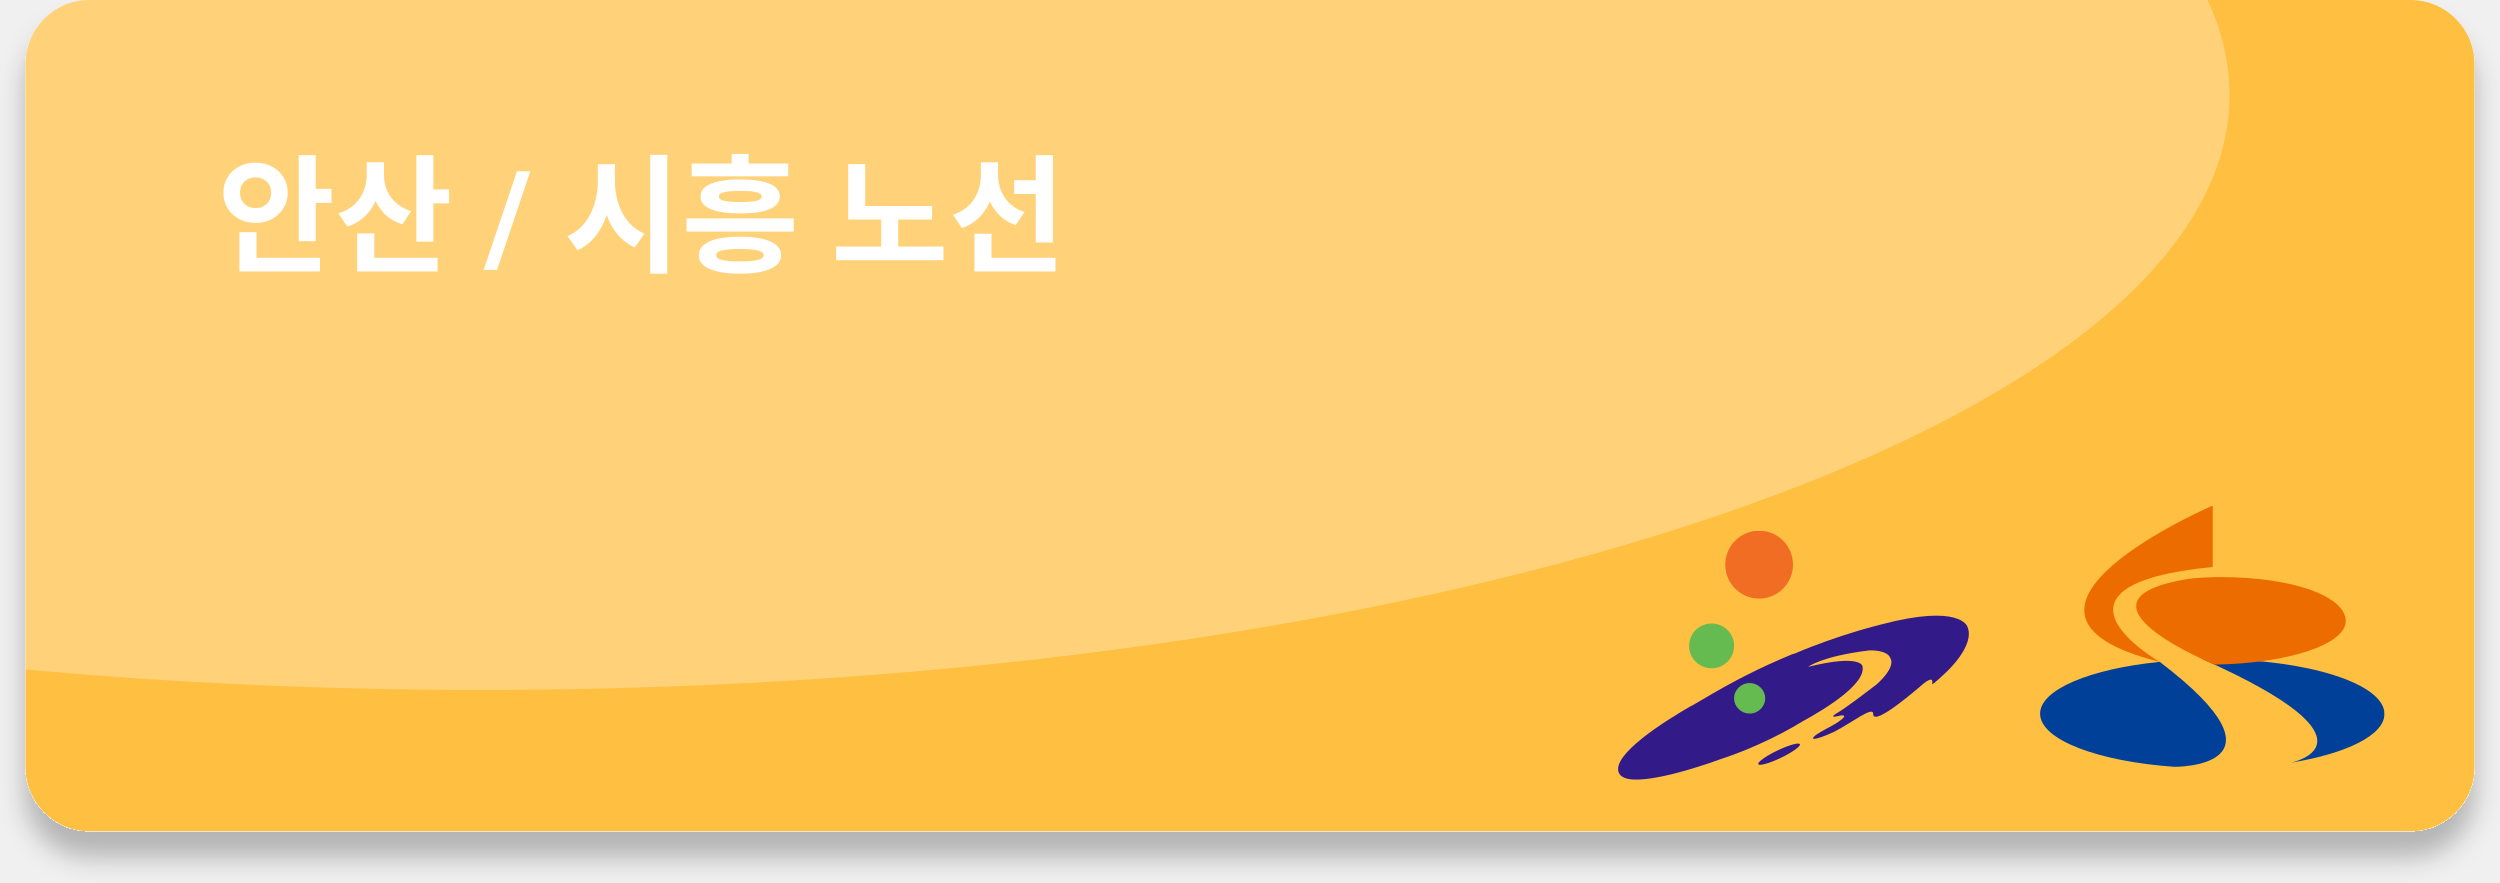
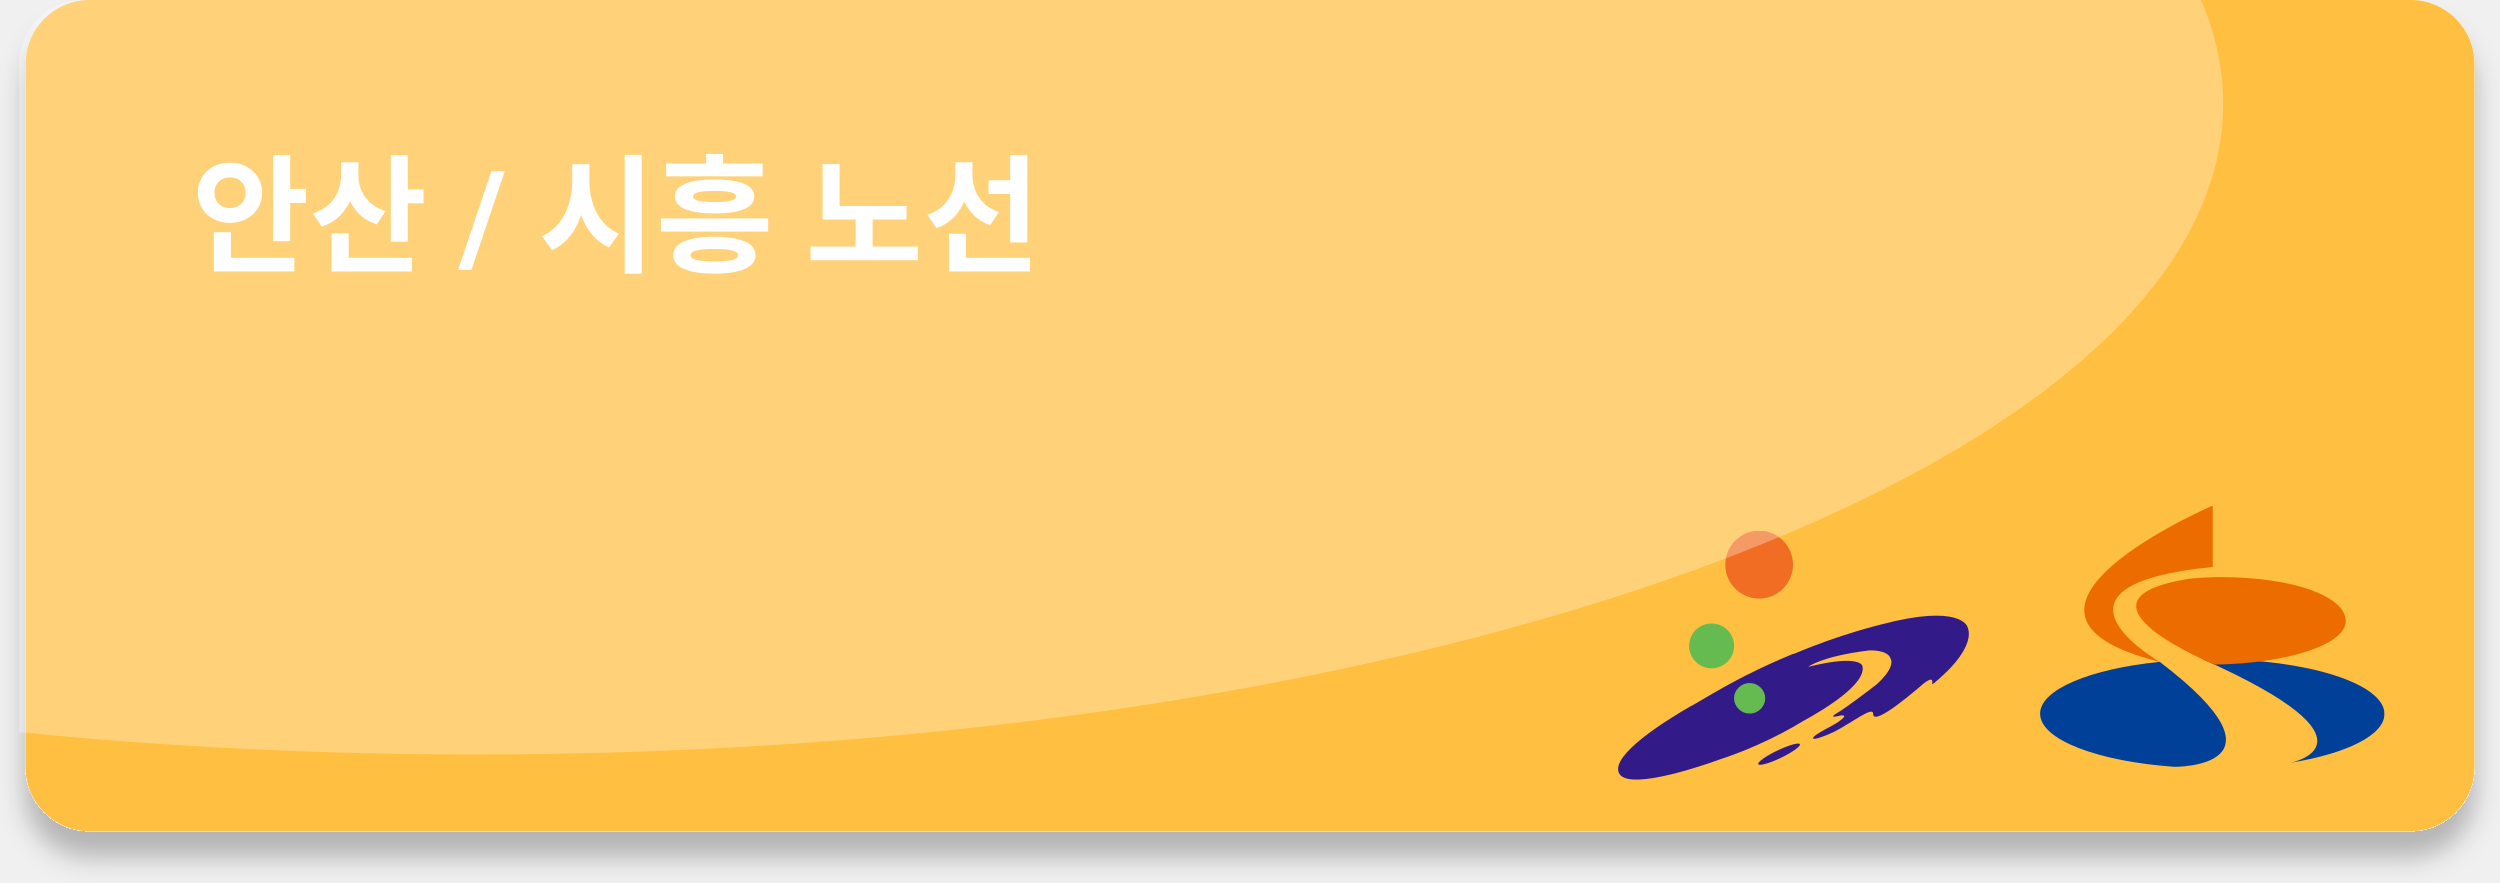
<svg xmlns="http://www.w3.org/2000/svg" width="391" height="138" viewBox="0 0 391 138" fill="none">
-   <path d="M185.925 23.316C238.218 23.316 280.611 38.982 280.611 58.308C280.611 64.681 275.999 70.657 267.941 75.804H103.908C95.851 70.657 91.239 64.681 91.239 58.308C91.239 38.982 133.631 23.316 185.925 23.316Z" fill="white" fill-opacity="0.2" />
-   <g filter="url(#filter0_d_79_1576)">
+   <path d="M196.437 70.661C248.73 70.661 291.121 85.089 291.122 102.887C291.122 108.757 286.51 114.26 278.453 119H114.419C106.362 114.26 101.75 108.757 101.75 102.887C101.751 85.089 144.143 70.661 196.437 70.661Z" fill="white" fill-opacity="0.2" />
+   <g filter="url(#filter0_d_205_1372)">
    <rect x="4" width="383" height="130" rx="10" fill="#FFBF40" />
  </g>
-   <path d="M345.239 0C347.517 4.834 348.7 9.793 348.7 14.846C348.7 66.239 226.286 107.902 75.28 107.902C50.622 107.902 26.725 106.79 4 104.707V10C4 4.477 8.477 0 14 0H345.239Z" fill="white" fill-opacity="0.3" />
-   <path d="M46.72 24.26H49.38V37.72H46.72V24.26ZM48.64 29.54H51.84V31.74H48.64V29.54ZM37.44 40.32H50.04V42.46H37.44V40.32ZM37.44 36.32H40.12V41.28H37.44V36.32ZM39.96 25.44C40.907 25.44 41.76 25.64 42.52 26.04C43.28 26.44 43.88 26.993 44.32 27.7C44.773 28.407 45 29.22 45 30.14C45 31.047 44.773 31.86 44.32 32.58C43.88 33.287 43.28 33.847 42.52 34.26C41.76 34.66 40.907 34.86 39.96 34.86C39.013 34.86 38.16 34.66 37.4 34.26C36.64 33.847 36.04 33.287 35.6 32.58C35.16 31.86 34.94 31.047 34.94 30.14C34.94 29.22 35.16 28.407 35.6 27.7C36.04 26.993 36.64 26.44 37.4 26.04C38.16 25.64 39.013 25.44 39.96 25.44ZM39.96 27.74C39.507 27.74 39.093 27.84 38.72 28.04C38.36 28.227 38.073 28.5 37.86 28.86C37.647 29.207 37.54 29.633 37.54 30.14C37.54 30.647 37.647 31.08 37.86 31.44C38.073 31.787 38.36 32.06 38.72 32.26C39.093 32.447 39.507 32.54 39.96 32.54C40.427 32.54 40.84 32.447 41.2 32.26C41.573 32.06 41.867 31.787 42.08 31.44C42.293 31.08 42.4 30.647 42.4 30.14C42.4 29.633 42.293 29.207 42.08 28.86C41.867 28.5 41.573 28.227 41.2 28.04C40.84 27.84 40.427 27.74 39.96 27.74ZM57.358 25.38H59.558V27.38C59.558 28.607 59.365 29.76 58.978 30.84C58.605 31.907 58.032 32.84 57.258 33.64C56.498 34.44 55.525 35.04 54.338 35.44L52.918 33.38C53.972 33.033 54.825 32.553 55.478 31.94C56.132 31.313 56.605 30.607 56.898 29.82C57.205 29.02 57.358 28.207 57.358 27.38V25.38ZM57.898 25.38H60.058V27.4C60.058 27.987 60.138 28.567 60.298 29.14C60.458 29.7 60.712 30.233 61.058 30.74C61.405 31.233 61.845 31.68 62.378 32.08C62.912 32.467 63.552 32.78 64.298 33.02L62.938 35.1C61.778 34.713 60.825 34.14 60.078 33.38C59.345 32.607 58.798 31.707 58.438 30.68C58.078 29.653 57.898 28.56 57.898 27.4V25.38ZM65.118 24.26H67.778V37.8H65.118V24.26ZM67.038 29.62H70.238V31.8H67.038V29.62ZM55.858 40.32H68.438V42.46H55.858V40.32ZM55.858 36.5H58.538V41.46H55.858V36.5ZM82.945 26.781L77.731 42.221H75.641L80.856 26.781H82.945ZM93.5 25.68H95.68V28.36C95.68 29.56 95.573 30.713 95.36 31.82C95.146 32.913 94.82 33.94 94.38 34.9C93.953 35.847 93.4 36.687 92.72 37.42C92.053 38.14 91.26 38.713 90.34 39.14L88.76 36.94C89.573 36.58 90.273 36.107 90.86 35.52C91.46 34.92 91.953 34.24 92.34 33.48C92.726 32.707 93.013 31.887 93.2 31.02C93.4 30.153 93.5 29.267 93.5 28.36V25.68ZM94.02 25.68H96.18V28.36C96.18 29.227 96.273 30.073 96.46 30.9C96.646 31.727 96.926 32.507 97.3 33.24C97.686 33.973 98.166 34.627 98.74 35.2C99.326 35.76 100.013 36.207 100.8 36.54L99.26 38.7C98.366 38.287 97.586 37.733 96.92 37.04C96.266 36.347 95.726 35.547 95.3 34.64C94.873 33.72 94.553 32.733 94.34 31.68C94.126 30.613 94.02 29.507 94.02 28.36V25.68ZM101.7 24.22H104.36V42.8H101.7V24.22ZM115.718 37.02C117.771 37.02 119.358 37.267 120.478 37.76C121.598 38.253 122.158 38.967 122.158 39.9C122.158 40.86 121.598 41.58 120.478 42.06C119.358 42.553 117.771 42.8 115.718 42.8C113.678 42.8 112.098 42.553 110.978 42.06C109.858 41.58 109.298 40.867 109.298 39.92C109.298 38.973 109.858 38.253 110.978 37.76C112.098 37.267 113.678 37.02 115.718 37.02ZM115.738 38.94C114.445 38.94 113.498 39.02 112.898 39.18C112.298 39.327 111.998 39.567 111.998 39.9C111.998 40.247 112.298 40.5 112.898 40.66C113.498 40.807 114.445 40.88 115.738 40.88C117.018 40.88 117.951 40.807 118.538 40.66C119.138 40.5 119.438 40.247 119.438 39.9C119.438 39.567 119.138 39.327 118.538 39.18C117.951 39.02 117.018 38.94 115.738 38.94ZM108.178 25.58H123.278V27.58H108.178V25.58ZM115.758 28.06C117.758 28.06 119.291 28.287 120.358 28.74C121.425 29.193 121.958 29.853 121.958 30.72C121.958 31.6 121.425 32.267 120.358 32.72C119.291 33.16 117.758 33.38 115.758 33.38C113.785 33.38 112.258 33.16 111.178 32.72C110.098 32.267 109.558 31.6 109.558 30.72C109.558 29.853 110.098 29.193 111.178 28.74C112.258 28.287 113.785 28.06 115.758 28.06ZM115.758 29.86C114.625 29.86 113.785 29.927 113.238 30.06C112.691 30.193 112.418 30.42 112.418 30.74C112.418 31.033 112.691 31.253 113.238 31.4C113.785 31.533 114.625 31.6 115.758 31.6C116.918 31.6 117.765 31.533 118.298 31.4C118.845 31.253 119.118 31.033 119.118 30.74C119.118 30.42 118.845 30.193 118.298 30.06C117.765 29.927 116.918 29.86 115.758 29.86ZM114.438 24.08H117.078V26.94H114.438V24.08ZM107.378 34.16H124.138V36.22H107.378V34.16ZM132.657 32.22H145.777V34.34H132.657V32.22ZM130.777 38.56H147.557V40.7H130.777V38.56ZM137.817 33.48H140.477V39.16H137.817V33.48ZM132.657 25.66H135.317V33.14H132.657V25.66ZM158.615 28.18H162.915V30.34H158.615V28.18ZM153.415 25.38H155.555V27.38C155.555 28.633 155.375 29.813 155.015 30.92C154.655 32.027 154.095 32.993 153.335 33.82C152.589 34.633 151.629 35.253 150.455 35.68L149.055 33.6C149.829 33.333 150.489 32.987 151.035 32.56C151.582 32.133 152.029 31.647 152.375 31.1C152.722 30.54 152.982 29.947 153.155 29.32C153.329 28.693 153.415 28.047 153.415 27.38V25.38ZM153.975 25.38H156.095V27.4C156.095 28 156.175 28.587 156.335 29.16C156.495 29.733 156.742 30.28 157.075 30.8C157.409 31.32 157.835 31.787 158.355 32.2C158.889 32.6 159.515 32.927 160.235 33.18L158.835 35.22C157.729 34.807 156.815 34.213 156.095 33.44C155.375 32.667 154.842 31.76 154.495 30.72C154.149 29.68 153.975 28.573 153.975 27.4V25.38ZM161.995 24.26H164.675V37.92H161.995V24.26ZM152.415 40.32H165.075V42.46H152.415V40.32ZM152.415 36.56H155.075V41.52H152.415V36.56Z" fill="white" />
-   <g clip-path="url(#clip0_79_1576)">
-     <mask id="mask0_79_1576" style="mask-type:luminance" maskUnits="userSpaceOnUse" x="253" y="83" width="55" height="39">
+   <path d="M42.72 24.26H45.38V37.72H42.72V24.26ZM44.64 29.54H47.84V31.74H44.64V29.54ZM33.44 40.32H46.04V42.46H33.44V40.32ZM33.44 36.32H36.12V41.28H33.44V36.32ZM35.96 25.44C36.907 25.44 37.76 25.64 38.52 26.04C39.28 26.44 39.88 26.993 40.32 27.7C40.773 28.407 41 29.22 41 30.14C41 31.047 40.773 31.86 40.32 32.58C39.88 33.287 39.28 33.847 38.52 34.26C37.76 34.66 36.907 34.86 35.96 34.86C35.013 34.86 34.16 34.66 33.4 34.26C32.64 33.847 32.04 33.287 31.6 32.58C31.16 31.86 30.94 31.047 30.94 30.14C30.94 29.22 31.16 28.407 31.6 27.7C32.04 26.993 32.64 26.44 33.4 26.04C34.16 25.64 35.013 25.44 35.96 25.44ZM35.96 27.74C35.507 27.74 35.093 27.84 34.72 28.04C34.36 28.227 34.073 28.5 33.86 28.86C33.647 29.207 33.54 29.633 33.54 30.14C33.54 30.647 33.647 31.08 33.86 31.44C34.073 31.787 34.36 32.06 34.72 32.26C35.093 32.447 35.507 32.54 35.96 32.54C36.427 32.54 36.84 32.447 37.2 32.26C37.573 32.06 37.867 31.787 38.08 31.44C38.293 31.08 38.4 30.647 38.4 30.14C38.4 29.633 38.293 29.207 38.08 28.86C37.867 28.5 37.573 28.227 37.2 28.04C36.84 27.84 36.427 27.74 35.96 27.74ZM53.358 25.38H55.558V27.38C55.558 28.607 55.365 29.76 54.978 30.84C54.605 31.907 54.032 32.84 53.258 33.64C52.498 34.44 51.525 35.04 50.338 35.44L48.918 33.38C49.972 33.033 50.825 32.553 51.478 31.94C52.132 31.313 52.605 30.607 52.898 29.82C53.205 29.02 53.358 28.207 53.358 27.38V25.38ZM53.898 25.38H56.058V27.4C56.058 27.987 56.138 28.567 56.298 29.14C56.458 29.7 56.712 30.233 57.058 30.74C57.405 31.233 57.845 31.68 58.378 32.08C58.912 32.467 59.552 32.78 60.298 33.02L58.938 35.1C57.778 34.713 56.825 34.14 56.078 33.38C55.345 32.607 54.798 31.707 54.438 30.68C54.078 29.653 53.898 28.56 53.898 27.4V25.38ZM61.118 24.26H63.778V37.8H61.118V24.26ZM63.038 29.62H66.238V31.8H63.038V29.62ZM51.858 40.32H64.438V42.46H51.858V40.32ZM51.858 36.5H54.538V41.46H51.858V36.5ZM78.945 26.781L73.731 42.221H71.641L76.856 26.781H78.945ZM89.5 25.68H91.68V28.36C91.68 29.56 91.573 30.713 91.36 31.82C91.146 32.913 90.82 33.94 90.38 34.9C89.953 35.847 89.4 36.687 88.72 37.42C88.053 38.14 87.26 38.713 86.34 39.14L84.76 36.94C85.573 36.58 86.273 36.107 86.86 35.52C87.46 34.92 87.953 34.24 88.34 33.48C88.726 32.707 89.013 31.887 89.2 31.02C89.4 30.153 89.5 29.267 89.5 28.36V25.68ZM90.02 25.68H92.18V28.36C92.18 29.227 92.273 30.073 92.46 30.9C92.646 31.727 92.926 32.507 93.3 33.24C93.686 33.973 94.166 34.627 94.74 35.2C95.326 35.76 96.013 36.207 96.8 36.54L95.26 38.7C94.366 38.287 93.586 37.733 92.92 37.04C92.266 36.347 91.726 35.547 91.3 34.64C90.873 33.72 90.553 32.733 90.34 31.68C90.126 30.613 90.02 29.507 90.02 28.36V25.68ZM97.7 24.22H100.36V42.8H97.7V24.22ZM111.718 37.02C113.771 37.02 115.358 37.267 116.478 37.76C117.598 38.253 118.158 38.967 118.158 39.9C118.158 40.86 117.598 41.58 116.478 42.06C115.358 42.553 113.771 42.8 111.718 42.8C109.678 42.8 108.098 42.553 106.978 42.06C105.858 41.58 105.298 40.867 105.298 39.92C105.298 38.973 105.858 38.253 106.978 37.76C108.098 37.267 109.678 37.02 111.718 37.02ZM111.738 38.94C110.445 38.94 109.498 39.02 108.898 39.18C108.298 39.327 107.998 39.567 107.998 39.9C107.998 40.247 108.298 40.5 108.898 40.66C109.498 40.807 110.445 40.88 111.738 40.88C113.018 40.88 113.951 40.807 114.538 40.66C115.138 40.5 115.438 40.247 115.438 39.9C115.438 39.567 115.138 39.327 114.538 39.18C113.951 39.02 113.018 38.94 111.738 38.94ZM104.178 25.58H119.278V27.58H104.178V25.58ZM111.758 28.06C113.758 28.06 115.291 28.287 116.358 28.74C117.425 29.193 117.958 29.853 117.958 30.72C117.958 31.6 117.425 32.267 116.358 32.72C115.291 33.16 113.758 33.38 111.758 33.38C109.785 33.38 108.258 33.16 107.178 32.72C106.098 32.267 105.558 31.6 105.558 30.72C105.558 29.853 106.098 29.193 107.178 28.74C108.258 28.287 109.785 28.06 111.758 28.06ZM111.758 29.86C110.625 29.86 109.785 29.927 109.238 30.06C108.691 30.193 108.418 30.42 108.418 30.74C108.418 31.033 108.691 31.253 109.238 31.4C109.785 31.533 110.625 31.6 111.758 31.6C112.918 31.6 113.765 31.533 114.298 31.4C114.845 31.253 115.118 31.033 115.118 30.74C115.118 30.42 114.845 30.193 114.298 30.06C113.765 29.927 112.918 29.86 111.758 29.86ZM110.438 24.08H113.078V26.94H110.438V24.08ZM103.378 34.16H120.138V36.22H103.378V34.16ZM128.657 32.22H141.777V34.34H128.657V32.22ZM126.777 38.56H143.557V40.7H126.777V38.56ZM133.817 33.48H136.477V39.16H133.817V33.48ZM128.657 25.66H131.317V33.14H128.657V25.66ZM154.615 28.18H158.915V30.34H154.615V28.18ZM149.415 25.38H151.555V27.38C151.555 28.633 151.375 29.813 151.015 30.92C150.655 32.027 150.095 32.993 149.335 33.82C148.589 34.633 147.629 35.253 146.455 35.68L145.055 33.6C145.829 33.333 146.489 32.987 147.035 32.56C147.582 32.133 148.029 31.647 148.375 31.1C148.722 30.54 148.982 29.947 149.155 29.32C149.329 28.693 149.415 28.047 149.415 27.38V25.38ZM149.975 25.38H152.095V27.4C152.095 28 152.175 28.587 152.335 29.16C152.495 29.733 152.742 30.28 153.075 30.8C153.409 31.32 153.835 31.787 154.355 32.2C154.889 32.6 155.515 32.927 156.235 33.18L154.835 35.22C153.729 34.807 152.815 34.213 152.095 33.44C151.375 32.667 150.842 31.76 150.495 30.72C150.149 29.68 149.975 28.573 149.975 27.4V25.38ZM157.995 24.26H160.675V37.92H157.995V24.26ZM148.415 40.32H161.075V42.46H148.415V40.32ZM148.415 36.56H151.075V41.52H148.415V36.56Z" fill="white" />
+   <g clip-path="url(#clip0_205_1372)">
+     <mask id="mask0_205_1372" style="mask-type:luminance" maskUnits="userSpaceOnUse" x="253" y="83" width="55" height="39">
      <path d="M253 83H308V122H253V83Z" fill="white" />
    </mask>
-     <g mask="url(#mask0_79_1576)">
-       <path fill-rule="evenodd" clip-rule="evenodd" d="M264.568 110.362C260.18 112.894 252.008 118.059 253.188 120.864C254.343 123.616 264.664 120.347 269.141 118.718C270.955 118.118 272.877 117.381 274.834 116.513C277.498 115.337 279.929 114.053 282 112.775C285.472 110.891 292.004 106.873 291.273 104.139C291.273 104.139 290.926 102.279 282.802 104.293C282.802 104.293 284.778 102.659 292.321 101.726C292.321 101.726 295.278 101.559 295.691 103.027C295.691 103.027 296.619 104.222 293.494 107.051C291.997 108.198 288.735 110.683 287.406 111.467C287.406 111.467 285.55 112.501 287.855 111.907C287.855 111.907 289.364 111.634 287.502 112.912C286.514 113.589 284.03 114.712 283.628 115.307C283.096 116.079 285.999 114.879 286.879 114.439C289.555 113.09 292.973 110.344 292.961 111.646C292.937 113.892 300.576 107.122 300.881 106.879C302.426 105.678 302.24 106.653 302.192 106.962C302.144 107.283 304.342 105.173 304.342 105.173C304.342 105.173 309.023 100.935 307.688 97.987C307.688 97.987 306.568 94.385 294.201 97.672C294.201 97.672 287.711 99.218 280.719 102.207C280.575 102.231 280.396 102.284 280.18 102.374C277.753 103.378 275.364 104.474 273.021 105.66C270.668 106.873 269.303 107.604 265.136 110.065L264.586 110.386" fill="#321A88" />
-       <path fill-rule="evenodd" clip-rule="evenodd" d="M277.969 117.389C276.17 118.252 274.844 119.205 274.998 119.517C275.152 119.829 276.738 119.385 278.532 118.522C280.331 117.659 281.658 116.706 281.504 116.394C281.35 116.082 279.769 116.526 277.969 117.389Z" fill="#321A88" />
+     <g mask="url(#mask0_205_1372)">
+       <path fill-rule="evenodd" clip-rule="evenodd" d="M264.568 110.362C260.18 112.894 252.008 118.059 253.188 120.864C254.343 123.616 264.664 120.347 269.141 118.718C270.955 118.118 272.877 117.381 274.834 116.513C277.498 115.337 279.929 114.053 282 112.775C285.472 110.891 292.004 106.873 291.273 104.139C291.273 104.139 290.926 102.279 282.802 104.293C282.802 104.293 284.778 102.659 292.321 101.726C292.321 101.726 295.278 101.559 295.691 103.027C295.691 103.027 296.619 104.222 293.494 107.051C291.998 108.198 288.735 110.683 287.406 111.467C287.406 111.467 285.55 112.501 287.855 111.907C287.855 111.907 289.364 111.634 287.502 112.912C286.514 113.589 284.03 114.712 283.629 115.307C283.096 116.079 285.999 114.879 286.879 114.439C289.555 113.09 292.973 110.344 292.961 111.646C292.937 113.892 300.576 107.122 300.881 106.879C302.426 105.678 302.24 106.653 302.192 106.962C302.145 107.283 304.342 105.173 304.342 105.173C304.342 105.173 309.023 100.935 307.688 97.987C307.688 97.987 306.568 94.385 294.201 97.672C294.201 97.672 287.711 99.218 280.719 102.207C280.575 102.231 280.396 102.284 280.18 102.374C277.753 103.378 275.364 104.474 273.021 105.66C270.668 106.873 269.303 107.604 265.136 110.065L264.586 110.386" fill="#321A88" />
+       <path fill-rule="evenodd" clip-rule="evenodd" d="M277.969 117.389C276.17 118.252 274.844 119.205 274.998 119.517C275.152 119.829 276.738 119.385 278.532 118.522C280.332 117.659 281.658 116.706 281.504 116.394C281.35 116.082 279.769 116.526 277.969 117.389Z" fill="#321A88" />
      <path fill-rule="evenodd" clip-rule="evenodd" d="M280.427 88.308C280.427 91.237 278.053 93.617 275.131 93.617C272.208 93.617 269.834 91.237 269.834 88.308C269.834 85.379 272.208 83 275.131 83C278.053 83 280.427 85.373 280.427 88.308Z" fill="#F16D23" />
      <path fill-rule="evenodd" clip-rule="evenodd" d="M271.212 101.019C271.212 102.953 269.636 104.522 267.693 104.522C265.751 104.522 264.174 102.953 264.174 101.019C264.174 99.086 265.751 97.517 267.693 97.517C269.636 97.511 271.212 99.08 271.212 101.019ZM276.074 109.217C276.074 110.53 274.989 111.6 273.643 111.6C272.297 111.6 271.212 110.53 271.212 109.217C271.212 107.903 272.297 106.833 273.643 106.833C274.989 106.833 276.074 107.903 276.074 109.217Z" fill="#65BB50" />
    </g>
  </g>
-   <g clip-path="url(#clip1_79_1576)">
-     <mask id="mask1_79_1576" style="mask-type:luminance" maskUnits="userSpaceOnUse" x="319" y="79" width="54" height="41">
+   <g clip-path="url(#clip1_205_1372)">
+     <mask id="mask1_205_1372" style="mask-type:luminance" maskUnits="userSpaceOnUse" x="319" y="79" width="54" height="41">
      <path d="M319 79H373V120H319V79Z" fill="white" />
    </mask>
-     <g mask="url(#mask1_79_1576)">
+     <g mask="url(#mask1_205_1372)">
      <path fill-rule="evenodd" clip-rule="evenodd" d="M337.783 103.514C326.934 104.607 319.071 107.828 319.071 111.621C319.071 115.681 328.053 119.08 340.073 119.928C340.073 119.928 359.659 120.151 337.783 103.514ZM344.519 103.106C344.067 102.904 345.52 103.091 346.024 103.091C360.881 103.091 372.929 106.922 372.929 111.659C372.929 114.981 366.983 117.862 358.294 119.283C358.294 119.276 373.87 116.2 344.519 103.106Z" fill="#004098" />
      <path fill-rule="evenodd" clip-rule="evenodd" d="M342.231 90.544C343.239 90.38 346.041 90.254 347.101 90.254C358.985 90.254 366.873 93.373 366.873 97.14C366.873 100.795 357.784 103.78 346.36 103.944C346.36 103.944 321.784 93.879 342.231 90.544Z" fill="#ED6C00" />
      <path fill-rule="evenodd" clip-rule="evenodd" d="M346.071 79.072C346.071 79.072 307.043 95.861 337.782 103.514C337.782 103.514 316.802 91.55 346.071 88.671V79.072Z" fill="#ED6C00" />
    </g>
  </g>
+   <path d="M344.239 0C346.516 5.287 347.7 10.709 347.7 16.234C347.7 72.438 225.286 118 74.281 118C49.622 118 25.726 116.784 3 114.506V10C3 4.477 7.477 0 13 0H344.239Z" fill="white" fill-opacity="0.3" />
  <defs>
-     <filter id="filter0_d_79_1576" x="0" y="0" width="391" height="138" filterUnits="userSpaceOnUse" color-interpolation-filters="sRGB">
+     <filter id="filter0_d_205_1372" x="0" y="0" width="391" height="138" filterUnits="userSpaceOnUse" color-interpolation-filters="sRGB">
      <feFlood flood-opacity="0" result="BackgroundImageFix" />
      <feColorMatrix in="SourceAlpha" type="matrix" values="0 0 0 0 0 0 0 0 0 0 0 0 0 0 0 0 0 0 127 0" result="hardAlpha" />
      <feOffset dy="4" />
      <feGaussianBlur stdDeviation="2" />
      <feComposite in2="hardAlpha" operator="out" />
      <feColorMatrix type="matrix" values="0 0 0 0 0 0 0 0 0 0 0 0 0 0 0 0 0 0 0.25 0" />
-       <feBlend mode="normal" in2="BackgroundImageFix" result="effect1_dropShadow_79_1576" />
-       <feBlend mode="normal" in="SourceGraphic" in2="effect1_dropShadow_79_1576" result="shape" />
+       <feBlend mode="normal" in2="BackgroundImageFix" result="effect1_dropShadow_205_1372" />
+       <feBlend mode="normal" in="SourceGraphic" in2="effect1_dropShadow_205_1372" result="shape" />
    </filter>
-     <clipPath id="clip0_79_1576">
+     <clipPath id="clip0_205_1372">
      <rect width="55" height="39" fill="white" transform="translate(253 83)" />
    </clipPath>
-     <clipPath id="clip1_79_1576">
+     <clipPath id="clip1_205_1372">
      <rect width="54" height="41" fill="white" transform="translate(319 79)" />
    </clipPath>
  </defs>
</svg>
